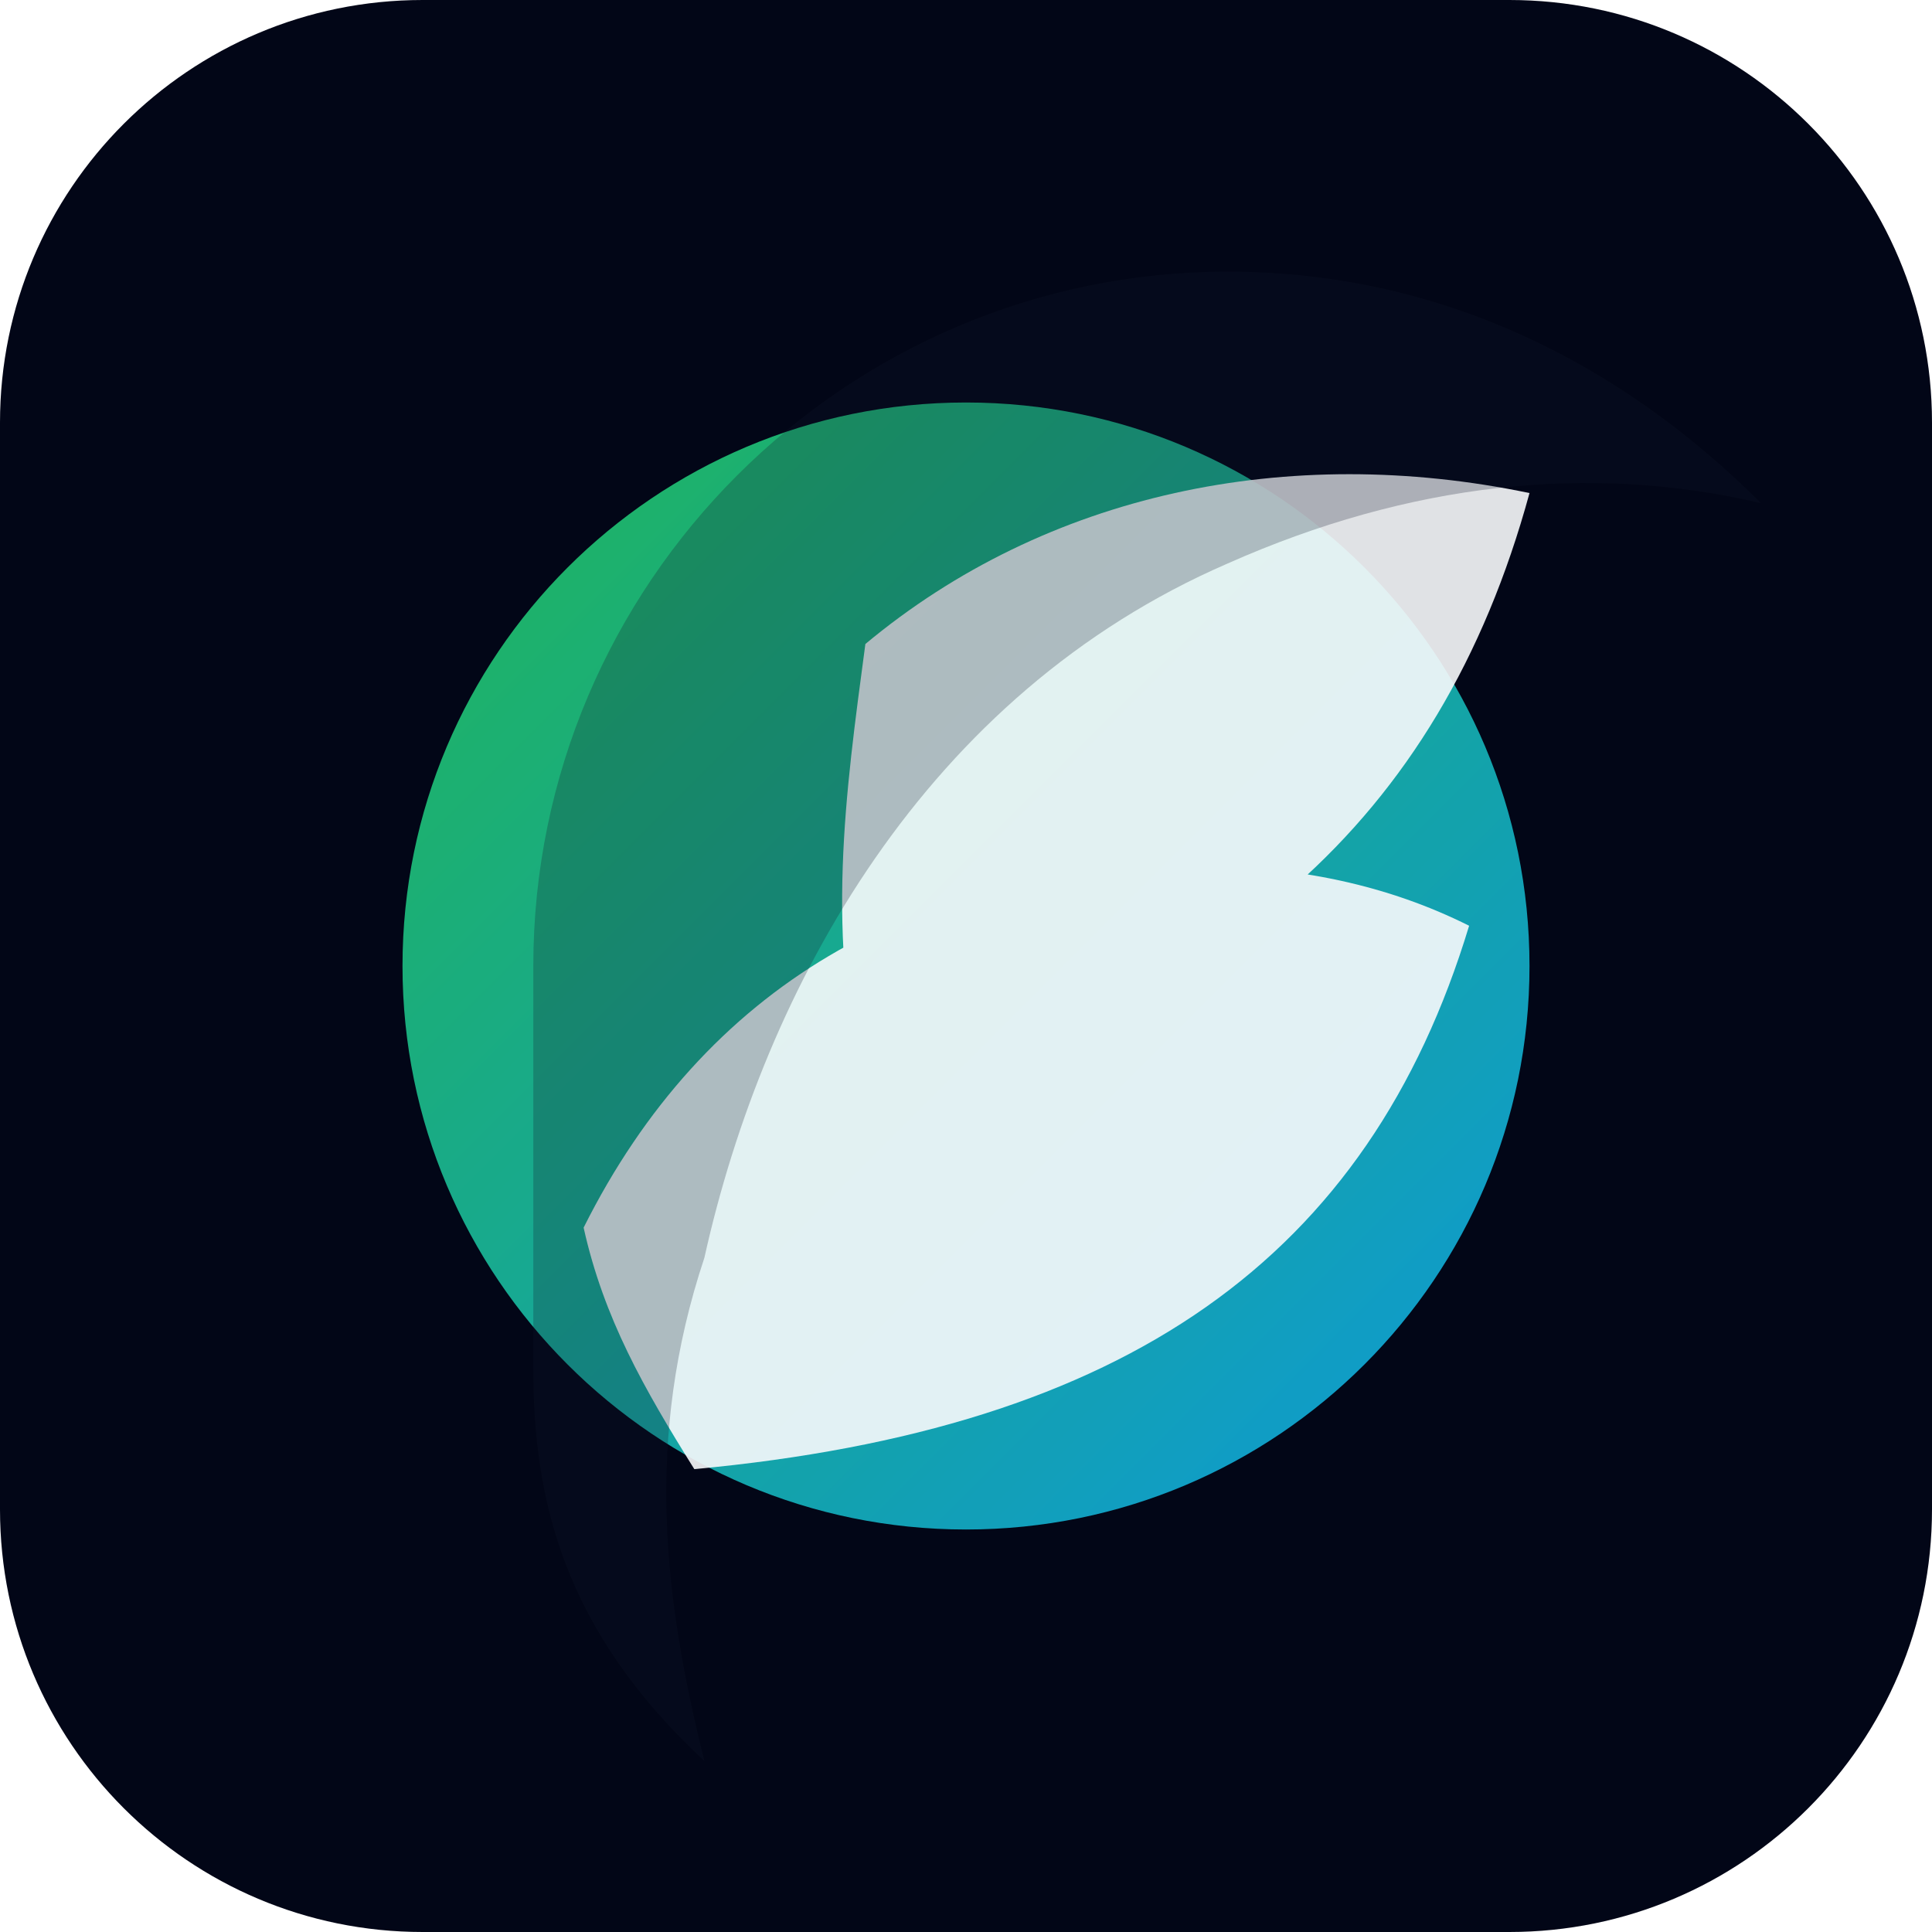
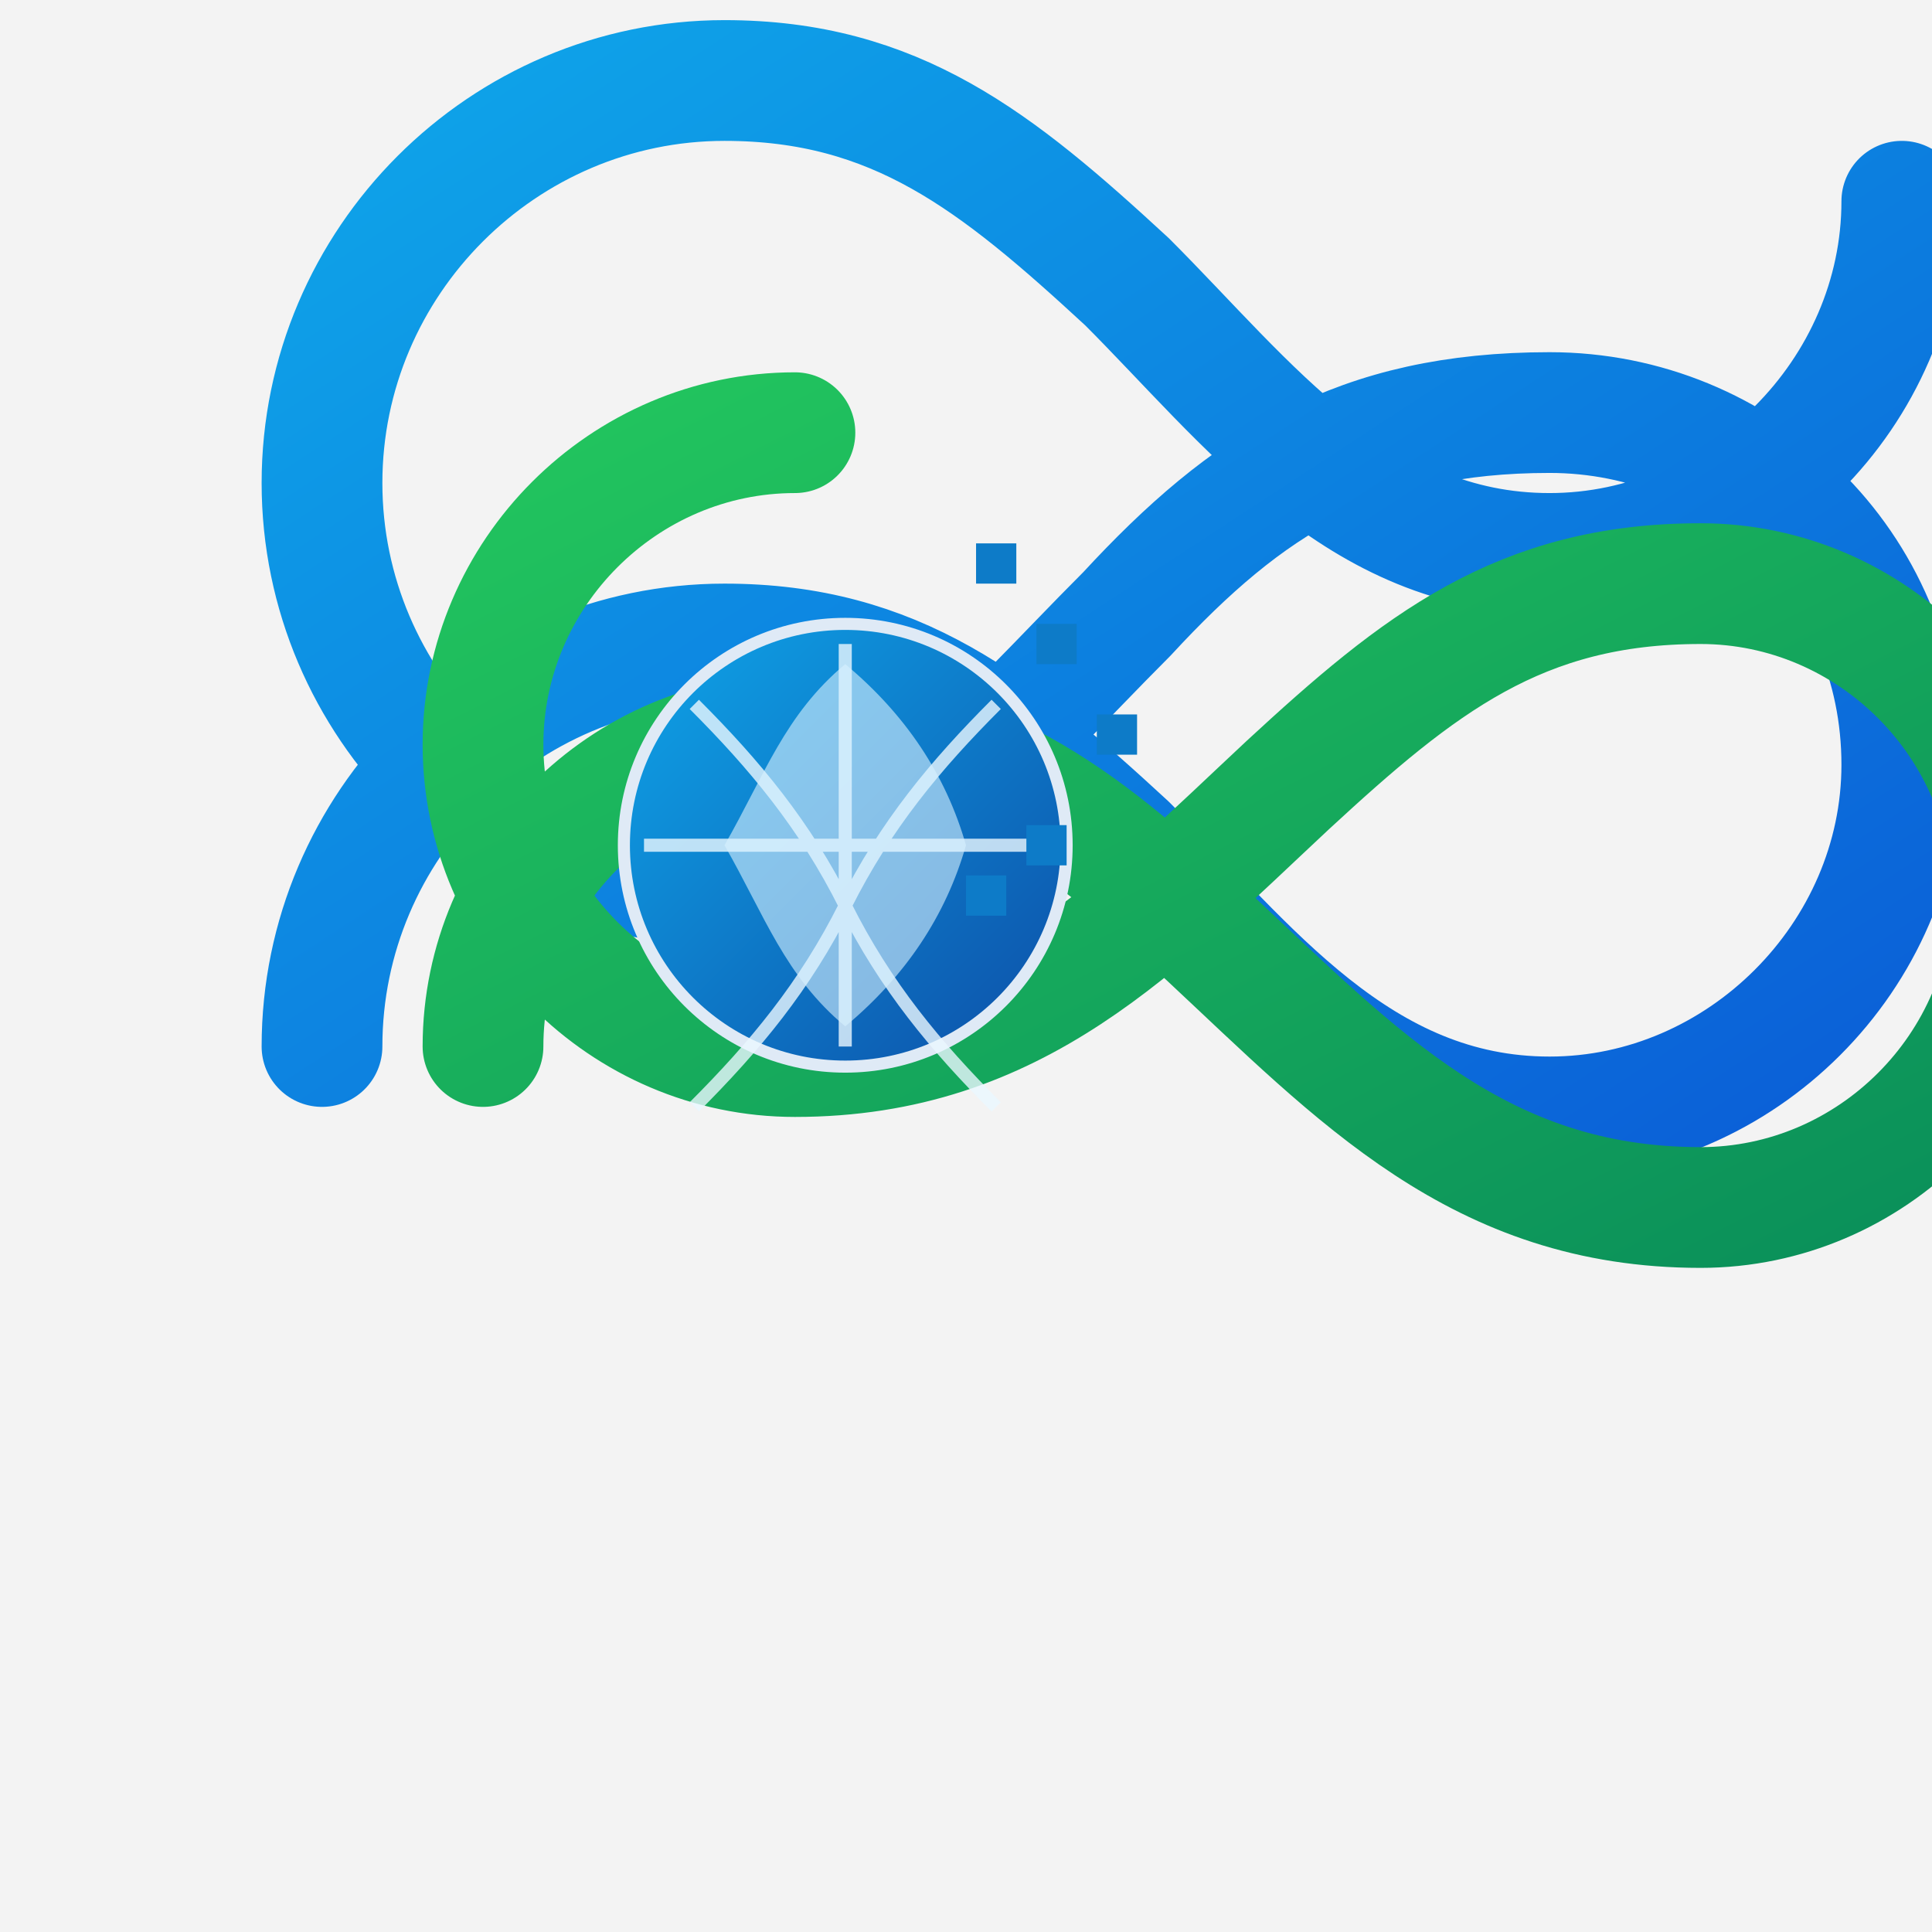
- <svg xmlns="http://www.w3.org/2000/svg" viewBox="0 0 192 192" role="img" aria-label="Infinine Smart Solutions icon">
+ <svg xmlns="http://www.w3.org/2000/svg" viewBox="0 0 192 192" role="img" aria-label="Infinine Smart Solutions app icon">
  <defs>
-     <linearGradient id="g1" x1="0" x2="1" y1="0" y2="1">
+     <linearGradient id="loopBlue" x1="0" x2="1" y1="0" y2="1">
+       <stop offset="0%" stop-color="#0ea5e9" />
+       <stop offset="100%" stop-color="#0b5ed7" />
+     </linearGradient>
+     <linearGradient id="loopGreen" x1="0" x2="1" y1="0" y2="1">
      <stop offset="0%" stop-color="#22c55e" />
-       <stop offset="100%" stop-color="#0ea5e9" />
+       <stop offset="100%" stop-color="#0a8f5a" />
+     </linearGradient>
+     <linearGradient id="globeGrad" x1="0" x2="1" y1="0" y2="1">
+       <stop offset="0%" stop-color="#0ea5e9" />
+       <stop offset="100%" stop-color="#0d4ea7" />
    </linearGradient>
  </defs>
-   <rect width="192" height="192" rx="42" fill="#020617" />
-   <circle cx="96" cy="96" r="56" fill="url(#g1)" opacity="0.92" />
-   <path d="M58 122c12-24 33-36 60-36 11 0 20 2 28 6-10 33-34 50-77 54-5-8-9-15-11-24zm28-58c18-15 42-20 66-15-9 33-31 51-66 60-4-16-2-30 0-45z" fill="#f8fafc" opacity="0.9" />
-   <path d="M53 96c0-38 31-69 69-69 21 0 39 9 53 23-17-4-35-2-53 6-30 13-46 42-52 69-6 18-4 34 0 50-14-13-17-26-17-39z" fill="#0f172a" opacity="0.25" />
+   <rect width="192" height="192" fill="#f3f3f3" />
+   <g transform="translate(10 12)">
+     <path d="M22 92c0-22 18-40 40-40 17 0 27 8 40 20 12 12 23 27 42 27 19 0 35-16 35-35 0-20-16-35-35-35-19 0-30 7-42 20-13 13-24 27-40 27-22 0-40-18-40-40 0-22 18-40 40-40 17 0 27 8 40 20 12 12 23 27 42 27 19 0 35-16 35-35" fill="none" stroke="url(#loopBlue)" stroke-width="12" stroke-linecap="round" stroke-linejoin="round" />
+     <path d="M38 92c0-17 14-31 31-31 18 0 28 8 41 20 15 14 27 27 49 27 17 0 31-14 31-31 0-17-14-31-31-31-18 0-28 8-41 20-15 14-27 27-49 27-17 0-31-14-31-31 0-17 14-31 31-31" fill="none" stroke="url(#loopGreen)" stroke-width="12" stroke-linecap="round" stroke-linejoin="round" />
+     <g transform="translate(54 52)">
+       <circle cx="20" cy="20" r="22" fill="url(#globeGrad)" />
+       <circle cx="20" cy="20" r="22" fill="none" stroke="#dfeaf6" stroke-width="1.2" />
+       <path d="M20 0v40M0 20h40M5 6c6 6 11 12 15 20 4 8 9 14 15 20M35 6c-6 6-11 12-15 20-4 8-9 14-15 20" fill="none" stroke="#eaf7ff" stroke-width="1.3" opacity="0.8" />
+       <path d="M8 20c4-7 6-13 12-18 6 5 10 11 12 18-2 7-6 13-12 18-6-5-8-11-12-18z" fill="#d8f1ff" opacity="0.6" />
+       <g fill="#0d7bc8">
+         <rect x="33" y="-10" width="4" height="4" />
+         <rect x="39" y="-2" width="4" height="4" />
+         <rect x="45" y="7" width="4" height="4" />
+         <rect x="38" y="18" width="4" height="4" />
+         <rect x="32" y="23" width="4" height="4" />
+       </g>
+     </g>
+   </g>
</svg>
